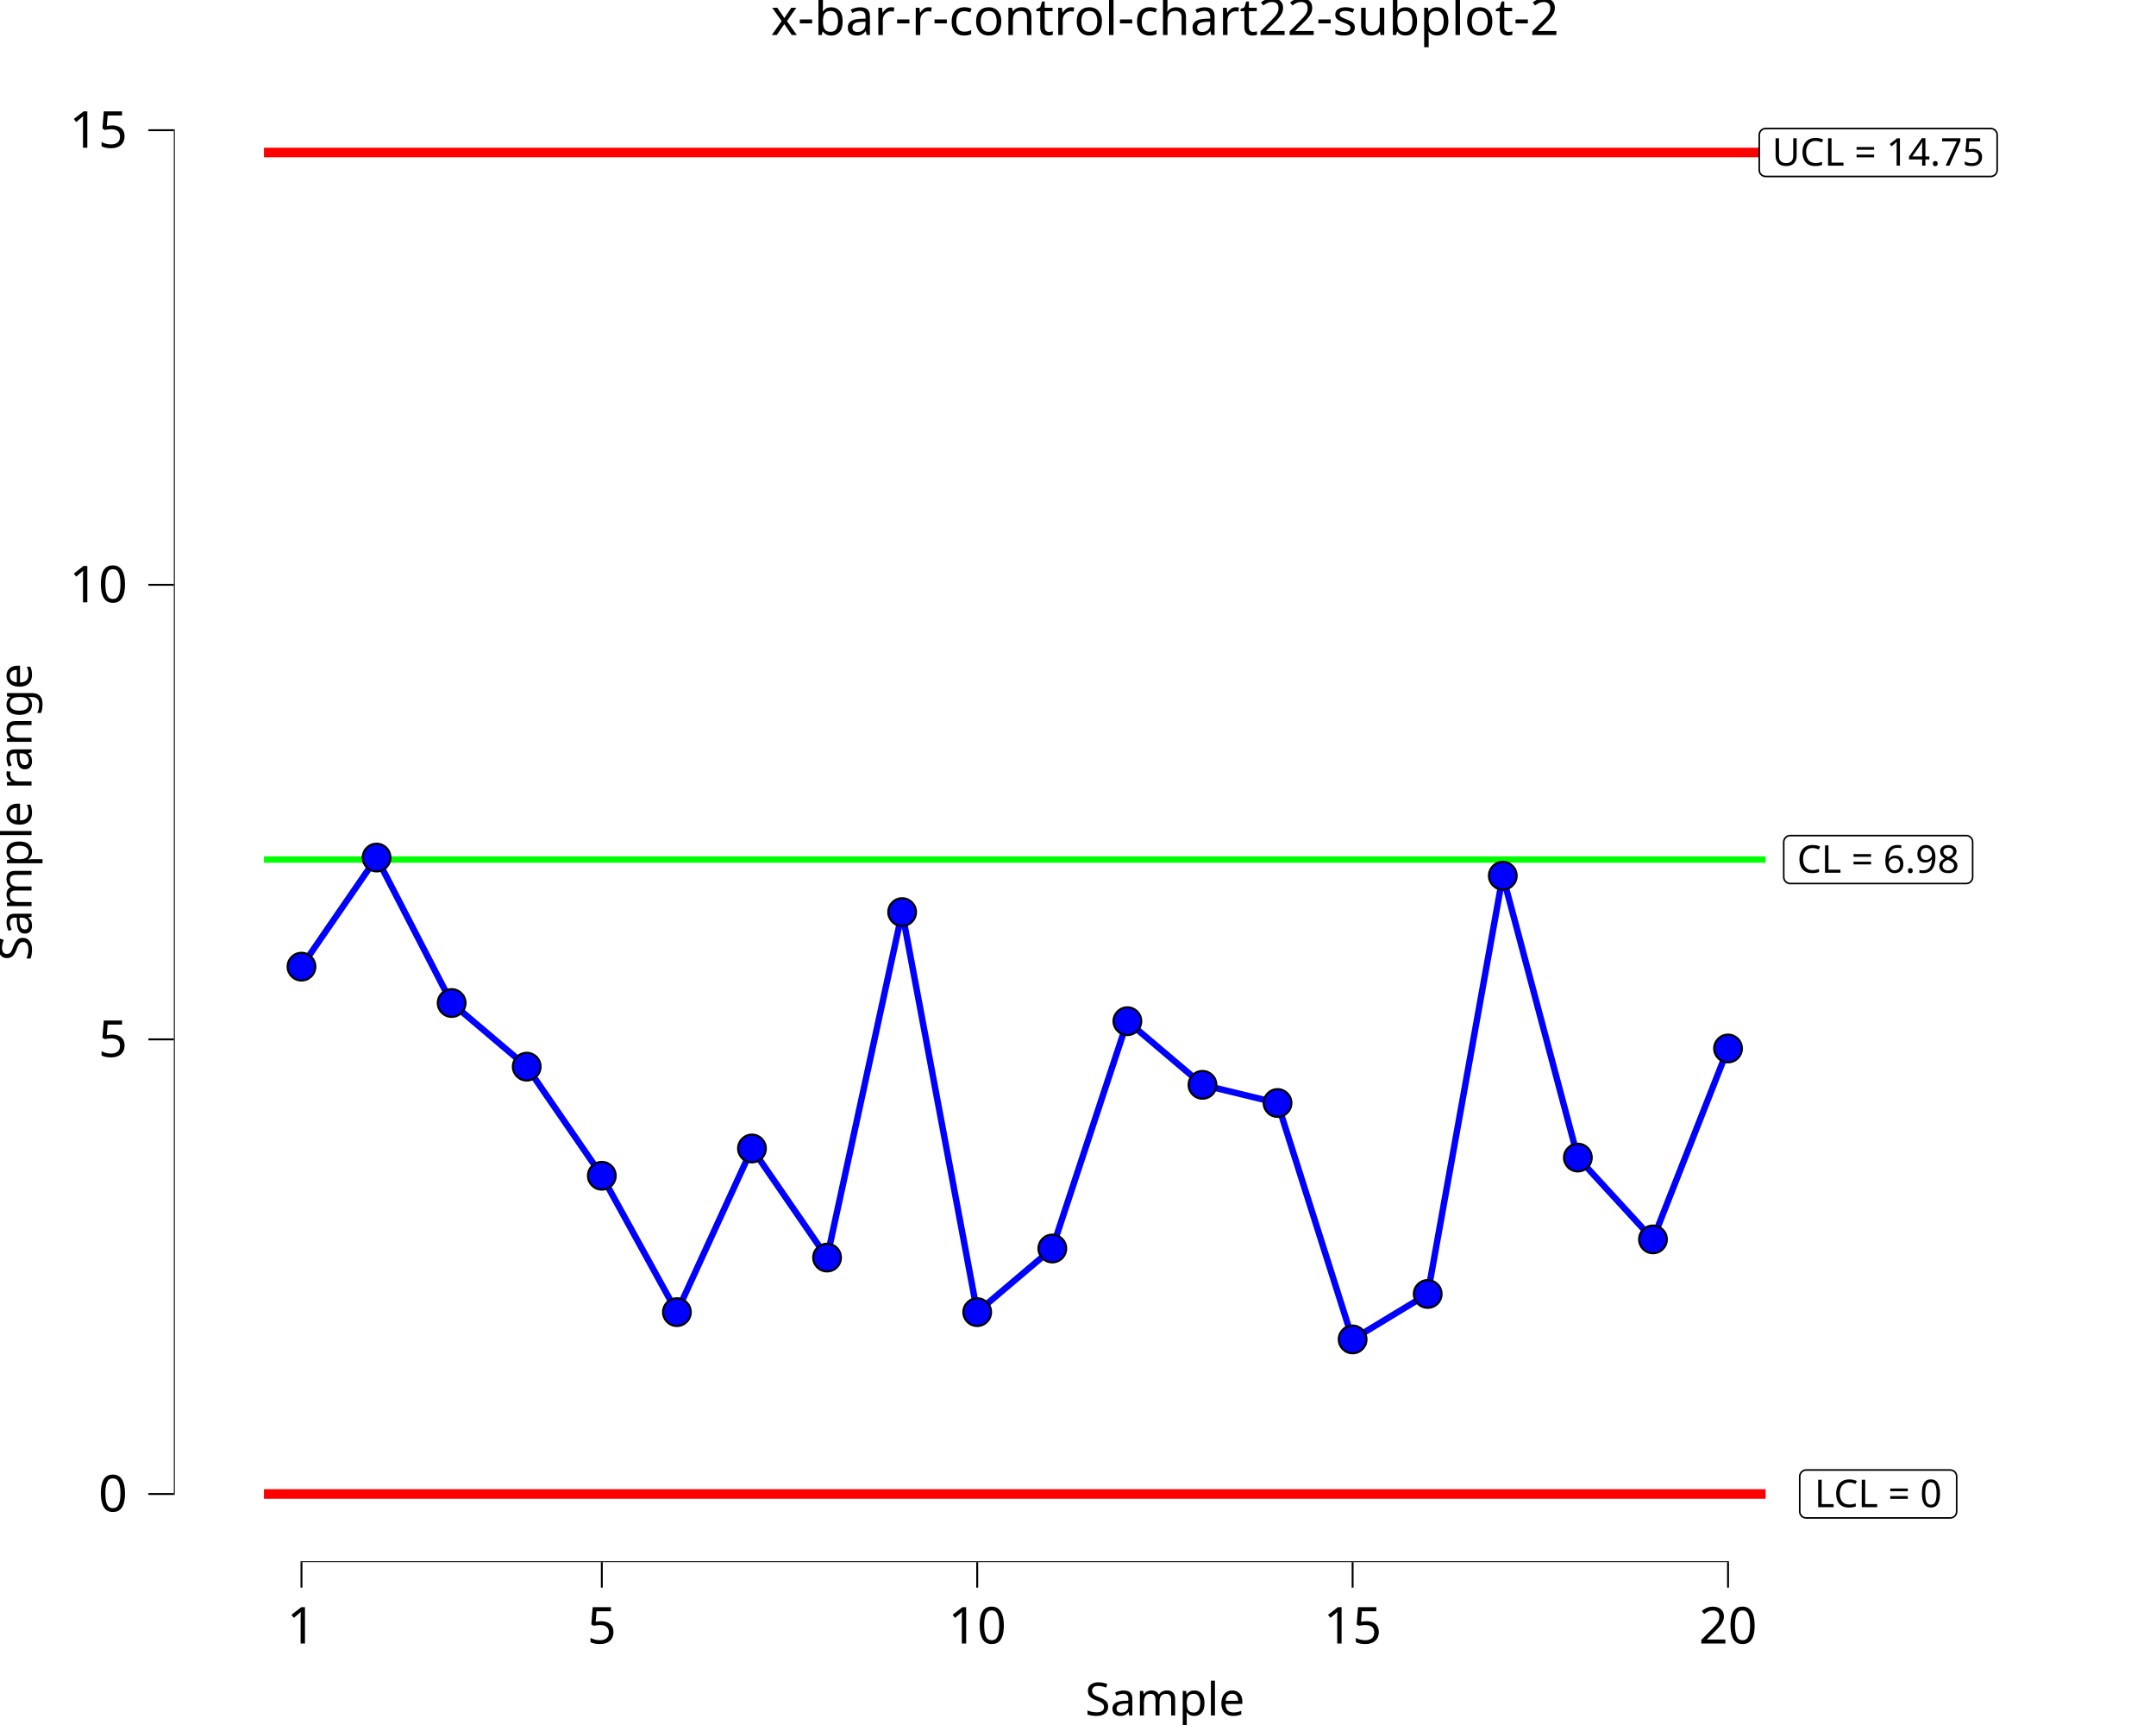
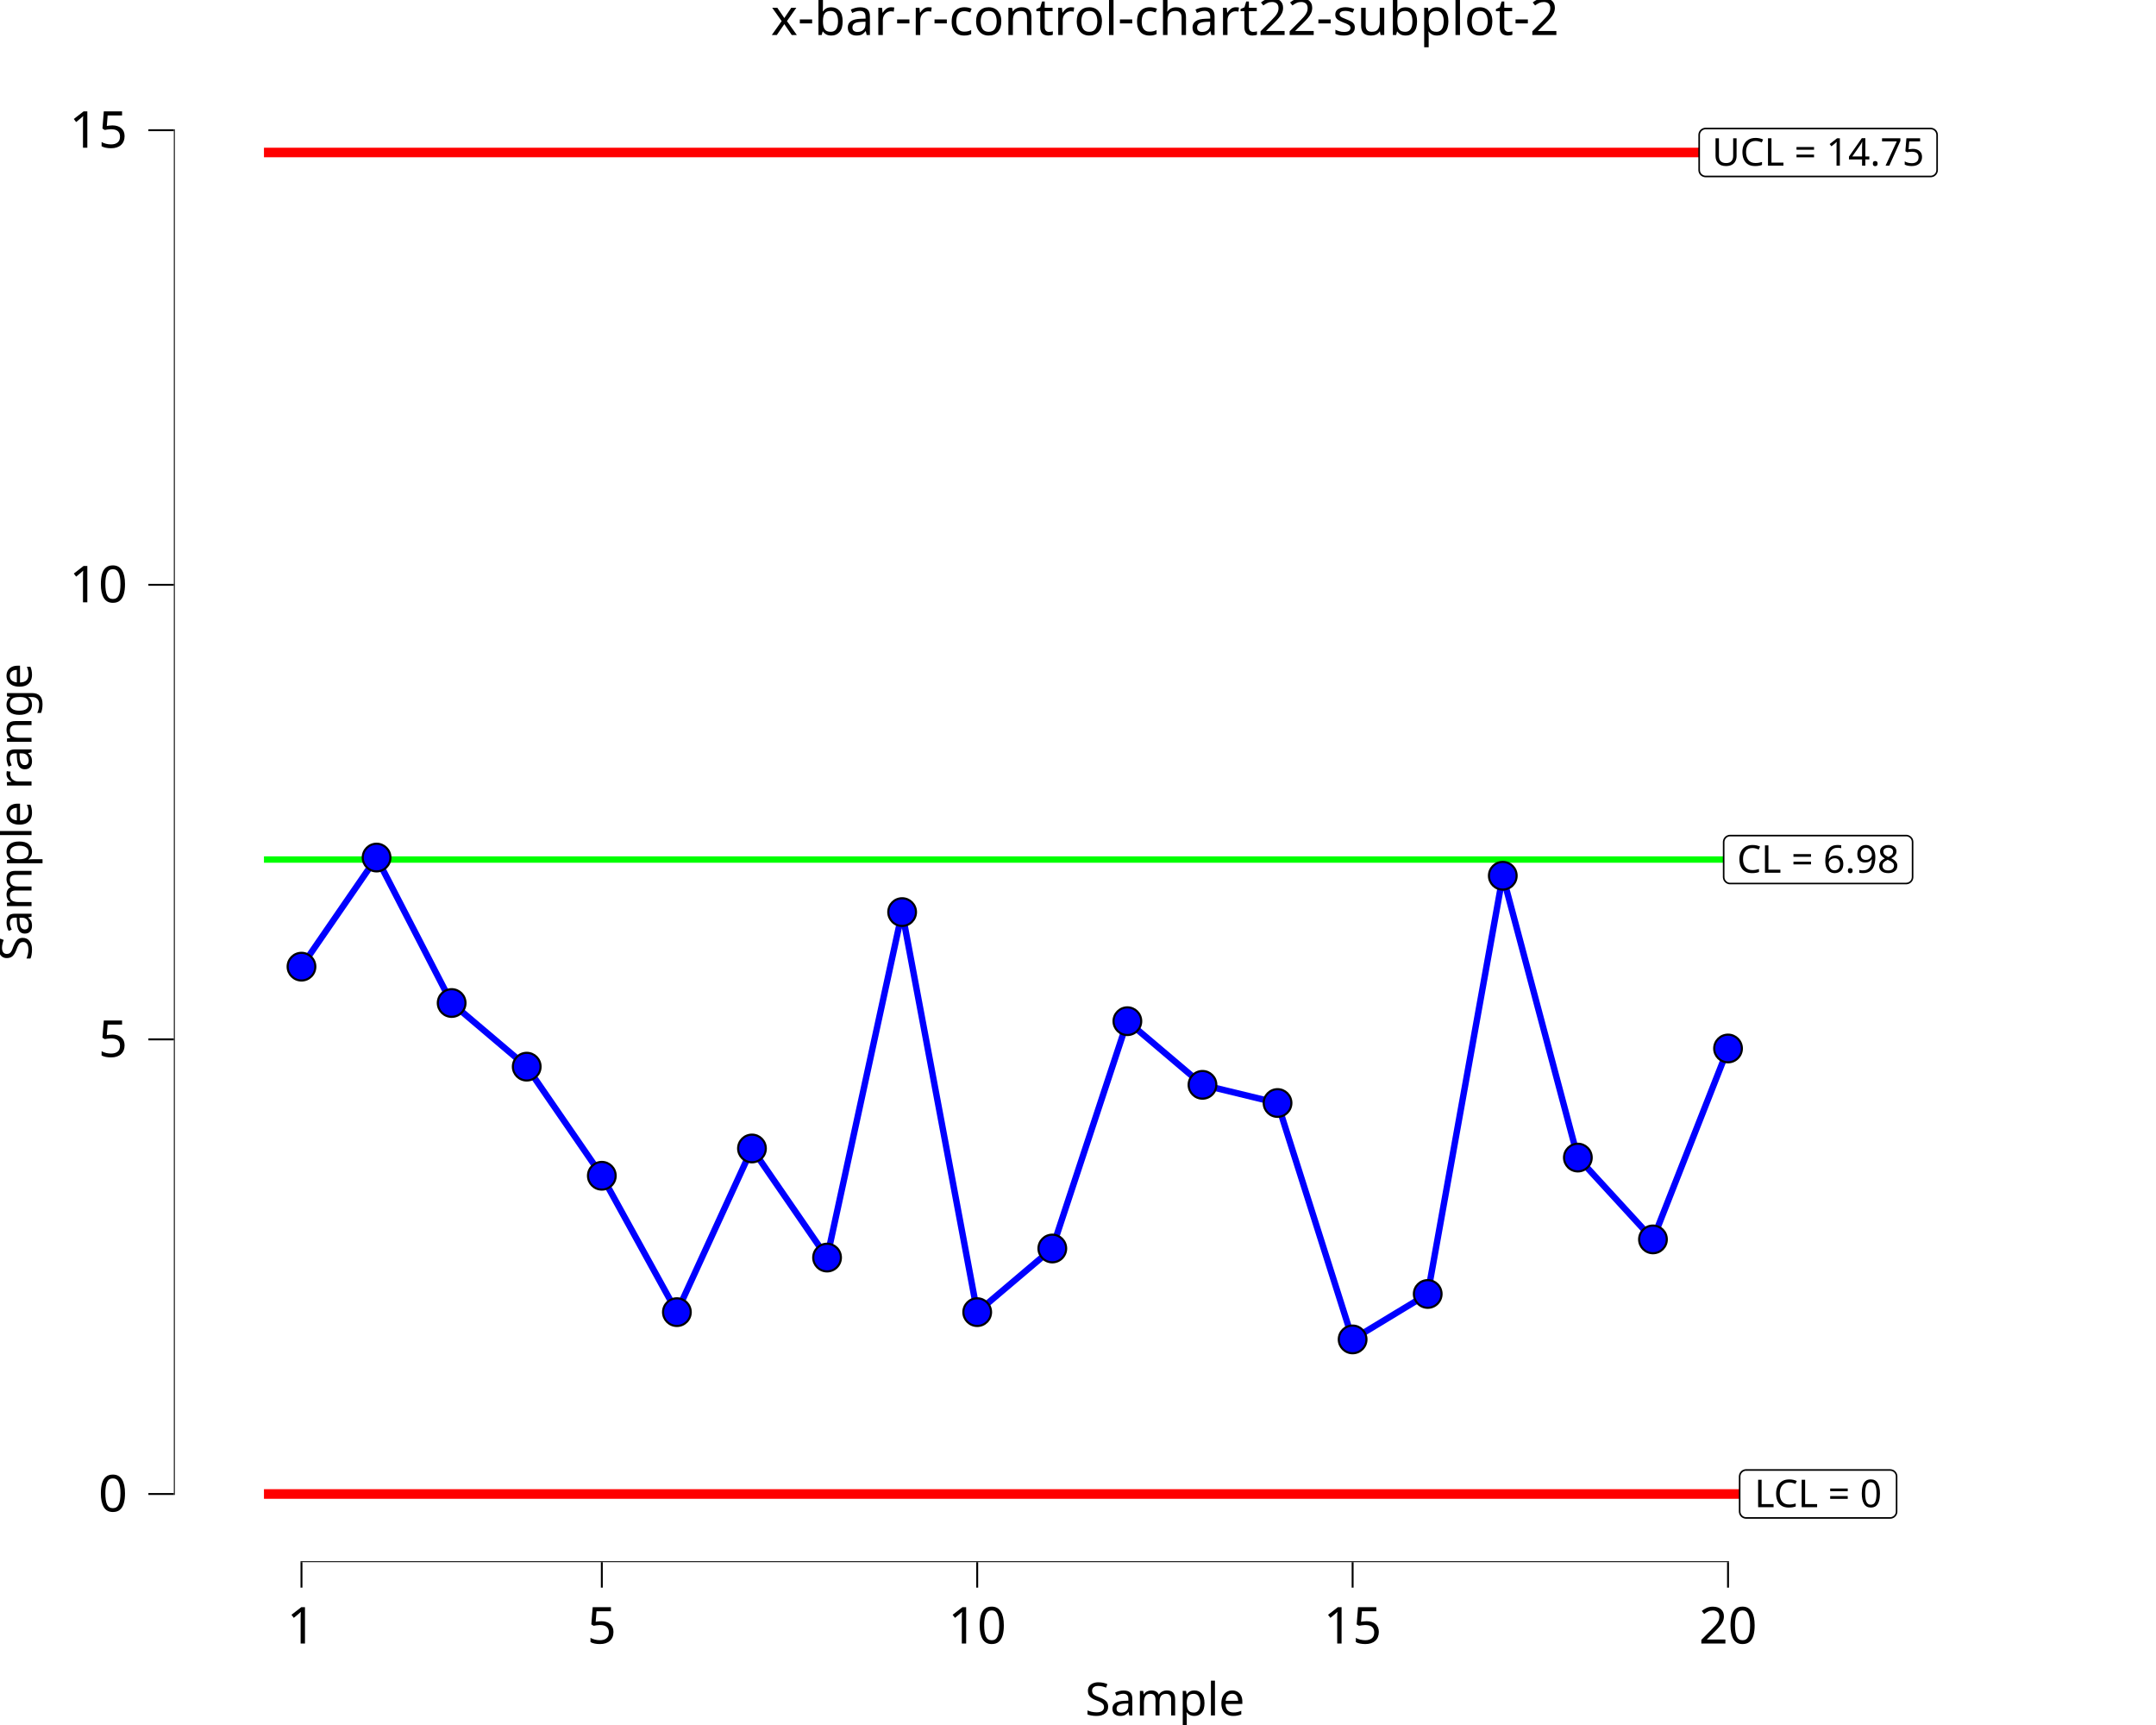
<svg xmlns="http://www.w3.org/2000/svg" class="svglite" data-engine-version="2.0" width="720.00pt" height="576.00pt" viewBox="0 0 720.00 576.00">
  <defs>
    <style type="text/css">
    .svglite line, .svglite polyline, .svglite polygon, .svglite path, .svglite rect, .svglite circle {
      fill: none;
      stroke: #000000;
      stroke-linecap: round;
      stroke-linejoin: round;
      stroke-miterlimit: 10.00;
    }
  </style>
  </defs>
  <rect width="100%" height="100%" style="stroke: none; fill: #FFFFFF;" />
  <defs>
    <clipPath id="cpMC4wMHw3MjAuMDB8MC4wMHw1NzYuMDA=">
      <rect x="0.00" y="0.00" width="720.00" height="576.00" />
    </clipPath>
  </defs>
  <g clip-path="url(#cpMC4wMHw3MjAuMDB8MC4wMHw1NzYuMDA=)">
    <rect x="0.00" y="0.00" width="720.00" height="576.00" style="stroke-width: 10.67; stroke: none;" />
  </g>
  <defs>
    <clipPath id="cpNTguMDZ8NzIwLjAwfDIwLjcxfDUyMS42Mw==">
      <rect x="58.06" y="20.71" width="661.94" height="500.92" />
    </clipPath>
  </defs>
  <g clip-path="url(#cpNTguMDZ8NzIwLjAwfDIwLjcxfDUyMS42Mw==)">
    <rect x="58.06" y="20.71" width="661.94" height="500.92" style="stroke-width: 10.67; stroke: none;" />
    <polyline points="88.15,287.01 113.22,287.01 113.22,287.01 138.29,287.01 138.29,287.01 163.37,287.01 163.37,287.01 188.44,287.01 188.44,287.01 213.51,287.01 213.51,287.01 238.59,287.01 238.59,287.01 263.66,287.01 263.66,287.01 288.73,287.01 288.73,287.01 313.81,287.01 313.81,287.01 338.88,287.01 338.88,287.01 363.95,287.01 363.95,287.01 389.03,287.01 389.03,287.01 414.10,287.01 414.10,287.01 439.18,287.01 439.18,287.01 464.25,287.01 464.25,287.01 489.32,287.01 489.32,287.01 514.40,287.01 514.40,287.01 539.47,287.01 539.47,287.01 564.54,287.01 564.54,287.01 589.62,287.01 589.62,287.01 " style="stroke-width: 2.13; stroke: #00FF00; stroke-linecap: butt;" />
    <polyline points="88.15,50.92 113.22,50.92 113.22,50.92 138.29,50.92 138.29,50.92 163.37,50.92 163.37,50.92 188.44,50.92 188.44,50.92 213.51,50.92 213.51,50.92 238.59,50.92 238.59,50.92 263.66,50.92 263.66,50.92 288.73,50.92 288.73,50.92 313.81,50.92 313.81,50.92 338.88,50.92 338.88,50.92 363.95,50.92 363.95,50.92 389.03,50.92 389.03,50.92 414.10,50.92 414.10,50.92 439.18,50.92 439.18,50.92 464.25,50.92 464.25,50.92 489.32,50.92 489.32,50.92 514.40,50.92 514.40,50.92 539.47,50.92 539.47,50.92 564.54,50.92 564.54,50.92 589.62,50.92 589.62,50.92 " style="stroke-width: 3.20; stroke: #FF0000; stroke-linecap: butt;" />
    <polyline points="88.15,498.86 113.22,498.86 113.22,498.86 138.29,498.86 138.29,498.86 163.37,498.86 163.37,498.86 188.44,498.86 188.44,498.86 213.51,498.86 213.51,498.86 238.59,498.86 238.59,498.86 263.66,498.86 263.66,498.86 288.73,498.86 288.73,498.86 313.81,498.86 313.81,498.86 338.88,498.86 338.88,498.86 363.95,498.86 363.95,498.86 389.03,498.86 389.03,498.86 414.10,498.86 414.10,498.86 439.18,498.86 439.18,498.86 464.25,498.86 464.25,498.86 489.32,498.86 489.32,498.86 514.40,498.86 514.40,498.86 539.47,498.86 539.47,498.86 564.54,498.86 564.54,498.86 589.62,498.86 589.62,498.86 " style="stroke-width: 3.20; stroke: #FF0000; stroke-linecap: butt;" />
-     <polygon points="597.84,295.02 656.61,295.02 656.52,295.02 656.87,295.00 657.21,294.93 657.54,294.81 657.84,294.64 658.11,294.42 658.34,294.16 658.52,293.86 658.66,293.54 658.74,293.21 658.77,292.86 658.77,292.86 658.77,281.17 658.77,281.17 658.74,280.82 658.66,280.48 658.52,280.16 658.34,279.87 658.11,279.61 657.84,279.39 657.54,279.22 657.21,279.09 656.87,279.02 656.61,279.01 597.84,279.01 598.10,279.02 597.76,279.01 597.41,279.05 597.08,279.15 596.76,279.30 596.48,279.49 596.23,279.74 596.02,280.01 595.86,280.32 595.75,280.65 595.69,280.99 595.68,281.17 595.68,292.86 595.69,292.69 595.69,293.03 595.75,293.38 595.86,293.71 596.02,294.01 596.23,294.29 596.48,294.53 596.76,294.73 597.08,294.88 597.41,294.98 597.76,295.02 " style="stroke-width: 0.53; fill: #FFFFFF;" />
-     <text x="627.23" y="291.42" text-anchor="middle" style="font-size: 12.80px; font-family: sans;" textLength="55.89px" lengthAdjust="spacingAndGlyphs">CL = 6.98</text>
-     <polygon points="603.18,506.86 651.27,506.86 651.19,506.86 651.53,506.85 651.87,506.78 652.20,506.65 652.50,506.48 652.77,506.26 653.00,506.00 653.19,505.71 653.32,505.39 653.40,505.05 653.43,504.70 653.43,504.70 653.43,493.01 653.43,493.01 653.40,492.66 653.32,492.33 653.19,492.01 653.00,491.71 652.77,491.45 652.50,491.23 652.20,491.06 651.87,490.94 651.53,490.87 651.27,490.85 603.18,490.85 603.44,490.87 603.10,490.85 602.75,490.89 602.42,490.99 602.10,491.14 601.82,491.34 601.57,491.58 601.36,491.86 601.20,492.16 601.09,492.49 601.03,492.84 601.02,493.01 601.02,504.70 601.03,504.53 601.03,504.88 601.09,505.22 601.20,505.55 601.36,505.86 601.57,506.13 601.82,506.38 602.10,506.57 602.42,506.72 602.75,506.82 603.10,506.86 " style="stroke-width: 0.53; fill: #FFFFFF;" />
-     <text x="627.23" y="503.26" text-anchor="middle" style="font-size: 12.80px; font-family: sans;" textLength="45.21px" lengthAdjust="spacingAndGlyphs">LCL = 0</text>
-     <polygon points="589.66,58.92 664.80,58.92 664.71,58.92 665.06,58.91 665.40,58.84 665.72,58.72 666.02,58.54 666.29,58.32 666.52,58.06 666.71,57.77 666.85,57.45 666.93,57.11 666.96,56.76 666.96,56.76 666.96,45.07 666.96,45.07 666.93,44.73 666.85,44.39 666.71,44.07 666.52,43.77 666.29,43.51 666.02,43.29 665.72,43.12 665.40,43.00 665.06,42.93 664.80,42.91 589.66,42.91 589.92,42.93 589.57,42.91 589.23,42.96 588.89,43.05 588.58,43.20 588.29,43.40 588.04,43.64 587.83,43.92 587.67,44.23 587.56,44.56 587.51,44.90 587.50,45.07 587.50,56.76 587.51,56.59 587.51,56.94 587.56,57.28 587.67,57.61 587.83,57.92 588.04,58.20 588.29,58.44 588.58,58.63 588.89,58.78 589.23,58.88 589.57,58.92 " style="stroke-width: 0.53; fill: #FFFFFF;" />
-     <text x="627.23" y="55.32" text-anchor="middle" style="font-size: 12.80px; font-family: sans;" textLength="72.26px" lengthAdjust="spacingAndGlyphs">UCL = 14.75</text>
+     <polygon points="577.78,295.02 636.55,295.02 636.47,295.02 636.81,295.00 637.15,294.93 637.48,294.81 637.78,294.64 638.05,294.42 638.28,294.16 638.47,293.86 638.60,293.54 638.68,293.21 638.71,292.86 638.71,292.86 638.71,281.17 638.71,281.17 638.68,280.82 638.60,280.48 638.47,280.16 638.28,279.87 638.05,279.61 637.78,279.39 637.48,279.22 637.15,279.09 636.81,279.02 636.55,279.01 577.78,279.01 578.04,279.02 577.70,279.01 577.35,279.05 577.02,279.15 576.70,279.30 576.42,279.49 576.17,279.74 575.96,280.01 575.80,280.32 575.69,280.65 575.63,280.99 575.62,281.17 575.62,292.86 575.63,292.69 575.63,293.03 575.69,293.38 575.80,293.71 575.96,294.01 576.17,294.29 576.42,294.53 576.70,294.73 577.02,294.88 577.35,294.98 577.70,295.02 " style="stroke-width: 0.53; fill: #FFFFFF;" />
+     <text x="607.17" y="291.42" text-anchor="middle" style="font-size: 12.80px; font-family: sans;" textLength="55.89px" lengthAdjust="spacingAndGlyphs">CL = 6.98</text>
+     <polygon points="583.12,506.86 631.21,506.86 631.13,506.86 631.47,506.85 631.81,506.78 632.14,506.65 632.44,506.48 632.71,506.26 632.94,506.00 633.13,505.71 633.26,505.39 633.35,505.05 633.37,504.70 633.37,504.70 633.37,493.01 633.37,493.01 633.35,492.66 633.26,492.33 633.13,492.01 632.94,491.71 632.71,491.45 632.44,491.23 632.14,491.06 631.81,490.94 631.47,490.87 631.21,490.85 583.12,490.85 583.38,490.87 583.04,490.85 582.69,490.89 582.36,490.99 582.04,491.14 581.76,491.34 581.51,491.58 581.30,491.86 581.14,492.16 581.03,492.49 580.97,492.84 580.96,493.01 580.96,504.70 580.97,504.53 580.97,504.88 581.03,505.22 581.14,505.55 581.30,505.86 581.51,506.13 581.76,506.38 582.04,506.57 582.36,506.72 582.69,506.82 583.04,506.86 " style="stroke-width: 0.53; fill: #FFFFFF;" />
+     <text x="607.17" y="503.26" text-anchor="middle" style="font-size: 12.80px; font-family: sans;" textLength="45.21px" lengthAdjust="spacingAndGlyphs">LCL = 0</text>
+     <polygon points="569.60,58.92 644.74,58.92 644.65,58.92 645.00,58.91 645.34,58.84 645.66,58.72 645.97,58.54 646.23,58.32 646.47,58.06 646.65,57.77 646.79,57.45 646.87,57.11 646.90,56.76 646.90,56.76 646.90,45.07 646.90,45.07 646.87,44.73 646.79,44.39 646.65,44.07 646.47,43.77 646.23,43.51 645.97,43.29 645.66,43.12 645.34,43.00 645.00,42.93 644.74,42.91 569.60,42.91 569.86,42.93 569.51,42.91 569.17,42.96 568.83,43.05 568.52,43.20 568.23,43.40 567.98,43.64 567.77,43.92 567.61,44.23 567.50,44.56 567.45,44.90 567.44,45.07 567.44,56.76 567.45,56.59 567.45,56.94 567.50,57.28 567.61,57.61 567.77,57.92 567.98,58.20 568.23,58.44 568.52,58.63 568.83,58.78 569.17,58.88 569.51,58.92 " style="stroke-width: 0.53; fill: #FFFFFF;" />
+     <text x="607.17" y="55.32" text-anchor="middle" style="font-size: 12.80px; font-family: sans;" textLength="72.26px" lengthAdjust="spacingAndGlyphs">UCL = 14.75</text>
    <polyline points="100.68,322.78 125.76,286.35 150.83,334.92 175.90,356.17 200.98,392.60 226.05,438.14 251.12,383.49 276.20,419.92 301.27,304.56 326.34,438.14 351.42,416.89 376.49,340.99 401.57,362.24 426.64,368.31 451.71,447.25 476.79,432.07 501.86,292.42 526.93,386.53 552.01,413.85 577.08,350.10 " style="stroke-width: 2.13; stroke: #0000FF; stroke-linecap: butt;" />
    <circle cx="100.68" cy="322.78" r="4.62" style="stroke-width: 0.71; fill: #0000FF;" />
    <circle cx="125.76" cy="286.35" r="4.62" style="stroke-width: 0.71; fill: #0000FF;" />
    <circle cx="150.83" cy="334.92" r="4.62" style="stroke-width: 0.71; fill: #0000FF;" />
    <circle cx="175.90" cy="356.17" r="4.62" style="stroke-width: 0.71; fill: #0000FF;" />
    <circle cx="200.98" cy="392.60" r="4.62" style="stroke-width: 0.71; fill: #0000FF;" />
    <circle cx="226.05" cy="438.14" r="4.62" style="stroke-width: 0.71; fill: #0000FF;" />
    <circle cx="251.12" cy="383.49" r="4.62" style="stroke-width: 0.71; fill: #0000FF;" />
    <circle cx="276.20" cy="419.92" r="4.62" style="stroke-width: 0.71; fill: #0000FF;" />
    <circle cx="301.27" cy="304.56" r="4.62" style="stroke-width: 0.71; fill: #0000FF;" />
    <circle cx="326.34" cy="438.14" r="4.62" style="stroke-width: 0.71; fill: #0000FF;" />
    <circle cx="351.42" cy="416.89" r="4.62" style="stroke-width: 0.71; fill: #0000FF;" />
    <circle cx="376.49" cy="340.99" r="4.62" style="stroke-width: 0.71; fill: #0000FF;" />
    <circle cx="401.57" cy="362.24" r="4.62" style="stroke-width: 0.71; fill: #0000FF;" />
    <circle cx="426.64" cy="368.31" r="4.62" style="stroke-width: 0.71; fill: #0000FF;" />
    <circle cx="451.71" cy="447.25" r="4.62" style="stroke-width: 0.71; fill: #0000FF;" />
    <circle cx="476.79" cy="432.07" r="4.62" style="stroke-width: 0.71; fill: #0000FF;" />
    <circle cx="501.86" cy="292.42" r="4.62" style="stroke-width: 0.71; fill: #0000FF;" />
    <circle cx="526.93" cy="386.53" r="4.62" style="stroke-width: 0.71; fill: #0000FF;" />
    <circle cx="552.01" cy="413.85" r="4.62" style="stroke-width: 0.71; fill: #0000FF;" />
    <circle cx="577.08" cy="350.10" r="4.62" style="stroke-width: 0.71; fill: #0000FF;" />
    <line x1="100.36" y1="521.63" x2="577.40" y2="521.63" style="stroke-width: 0.64; stroke-linecap: butt;" />
    <line x1="58.06" y1="499.18" x2="58.06" y2="43.16" style="stroke-width: 0.64; stroke-linecap: butt;" />
    <rect x="58.06" y="20.71" width="661.94" height="500.92" style="stroke-width: 0.00; stroke: none;" />
  </g>
  <g clip-path="url(#cpMC4wMHw3MjAuMDB8MC4wMHw1NzYuMDA=)">
    <polyline points="58.06,521.63 58.06,20.71 " style="stroke-width: 0.00; stroke: none; stroke-linecap: butt;" />
    <text x="42.58" y="504.71" text-anchor="end" style="font-size: 17.00px; font-family: sans;" textLength="9.46px" lengthAdjust="spacingAndGlyphs">0</text>
    <text x="42.58" y="352.91" text-anchor="end" style="font-size: 17.00px; font-family: sans;" textLength="9.46px" lengthAdjust="spacingAndGlyphs">5</text>
    <text x="42.58" y="201.12" text-anchor="end" style="font-size: 17.00px; font-family: sans;" textLength="18.91px" lengthAdjust="spacingAndGlyphs">10</text>
    <text x="42.58" y="49.33" text-anchor="end" style="font-size: 17.00px; font-family: sans;" textLength="18.91px" lengthAdjust="spacingAndGlyphs">15</text>
    <polyline points="49.55,498.86 58.06,498.86 " style="stroke-width: 0.64; stroke-linecap: butt;" />
    <polyline points="49.55,347.06 58.06,347.06 " style="stroke-width: 0.64; stroke-linecap: butt;" />
    <polyline points="49.55,195.27 58.06,195.27 " style="stroke-width: 0.64; stroke-linecap: butt;" />
    <polyline points="49.55,43.48 58.06,43.48 " style="stroke-width: 0.64; stroke-linecap: butt;" />
    <polyline points="58.06,521.63 720.00,521.63 " style="stroke-width: 0.00; stroke: none; stroke-linecap: butt;" />
    <polyline points="100.68,530.13 100.68,521.63 " style="stroke-width: 0.64; stroke-linecap: butt;" />
    <polyline points="200.98,530.13 200.98,521.63 " style="stroke-width: 0.64; stroke-linecap: butt;" />
    <polyline points="326.34,530.13 326.34,521.63 " style="stroke-width: 0.64; stroke-linecap: butt;" />
    <polyline points="451.71,530.13 451.71,521.63 " style="stroke-width: 0.64; stroke-linecap: butt;" />
    <polyline points="577.08,530.13 577.08,521.63 " style="stroke-width: 0.64; stroke-linecap: butt;" />
    <text x="100.68" y="548.80" text-anchor="middle" style="font-size: 17.00px; font-family: sans;" textLength="9.46px" lengthAdjust="spacingAndGlyphs">1</text>
    <text x="200.98" y="548.80" text-anchor="middle" style="font-size: 17.00px; font-family: sans;" textLength="9.46px" lengthAdjust="spacingAndGlyphs">5</text>
    <text x="326.34" y="548.80" text-anchor="middle" style="font-size: 17.00px; font-family: sans;" textLength="18.91px" lengthAdjust="spacingAndGlyphs">10</text>
    <text x="451.71" y="548.80" text-anchor="middle" style="font-size: 17.00px; font-family: sans;" textLength="18.91px" lengthAdjust="spacingAndGlyphs">15</text>
    <text x="577.08" y="548.80" text-anchor="middle" style="font-size: 17.00px; font-family: sans;" textLength="18.91px" lengthAdjust="spacingAndGlyphs">20</text>
    <text x="389.03" y="572.82" text-anchor="middle" style="font-size: 15.30px; font-family: sans;" textLength="51.89px" lengthAdjust="spacingAndGlyphs">Sample</text>
    <text transform="translate(10.53,271.17) rotate(-90)" text-anchor="middle" style="font-size: 15.30px; font-family: sans;" textLength="95.27px" lengthAdjust="spacingAndGlyphs">Sample range</text>
    <text x="389.03" y="11.70" text-anchor="middle" style="font-size: 17.00px; font-family: sans;" textLength="244.73px" lengthAdjust="spacingAndGlyphs">x-bar-r-control-chart22-subplot-2</text>
  </g>
</svg>
